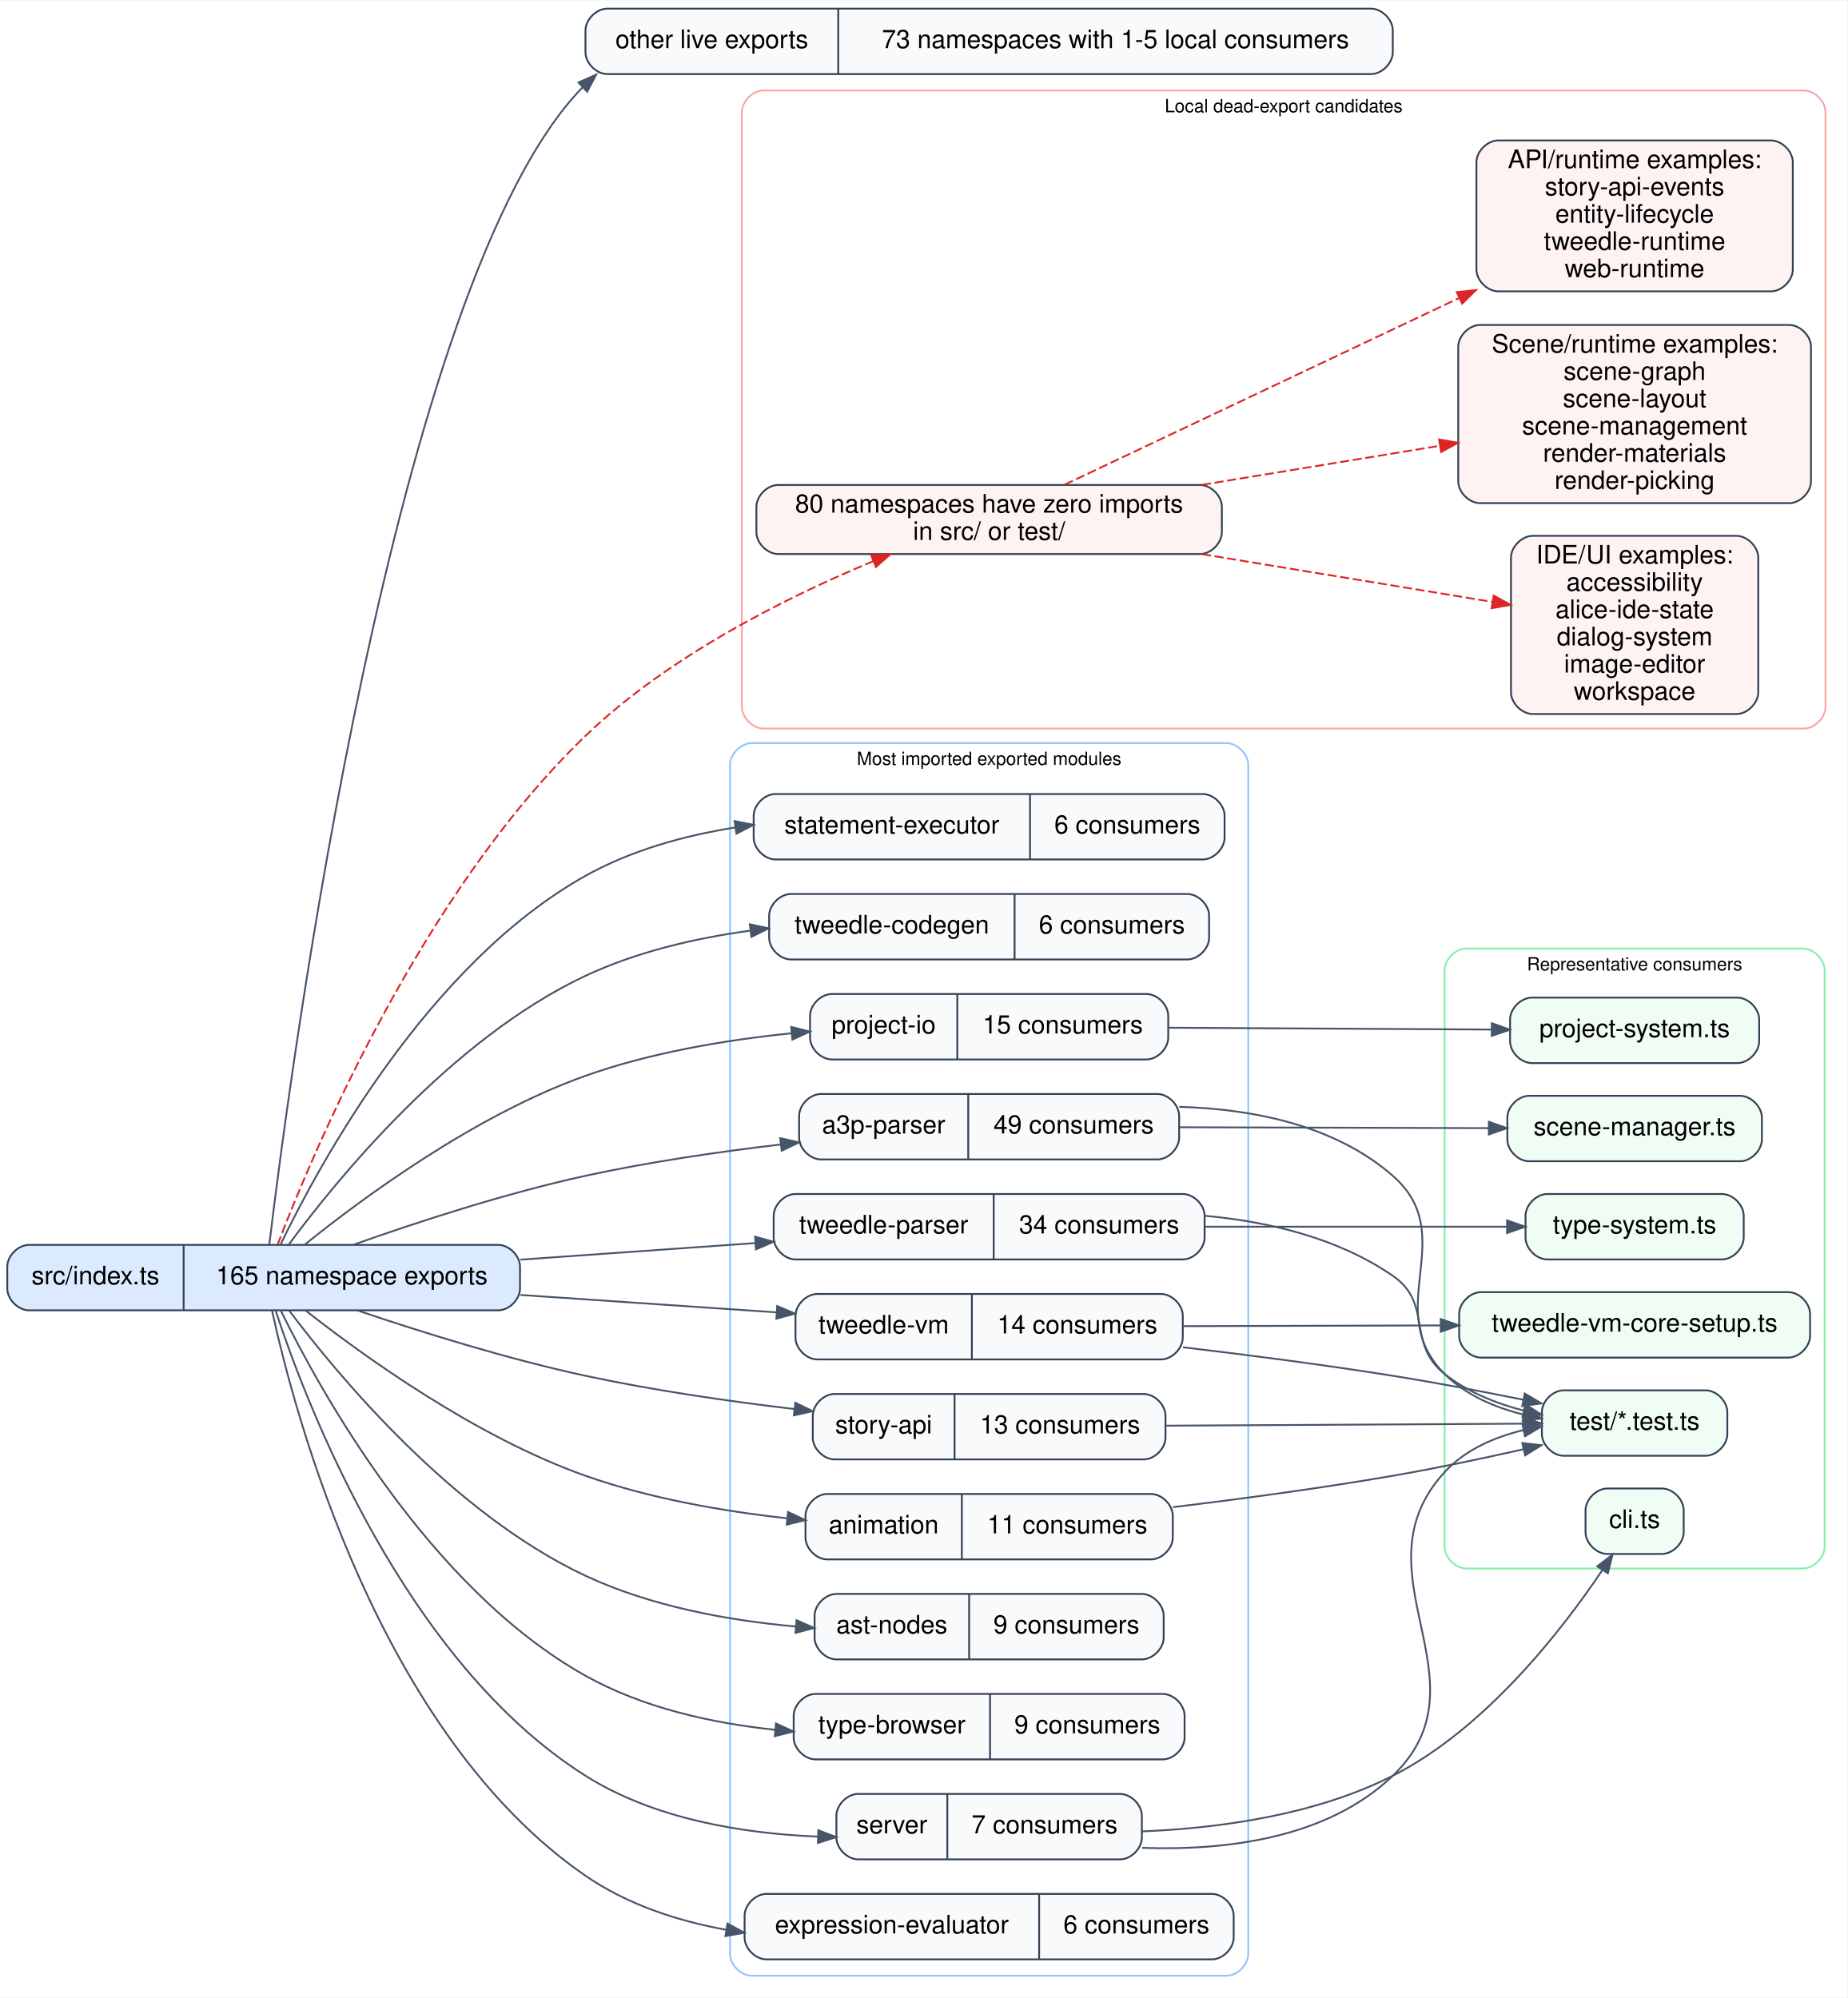
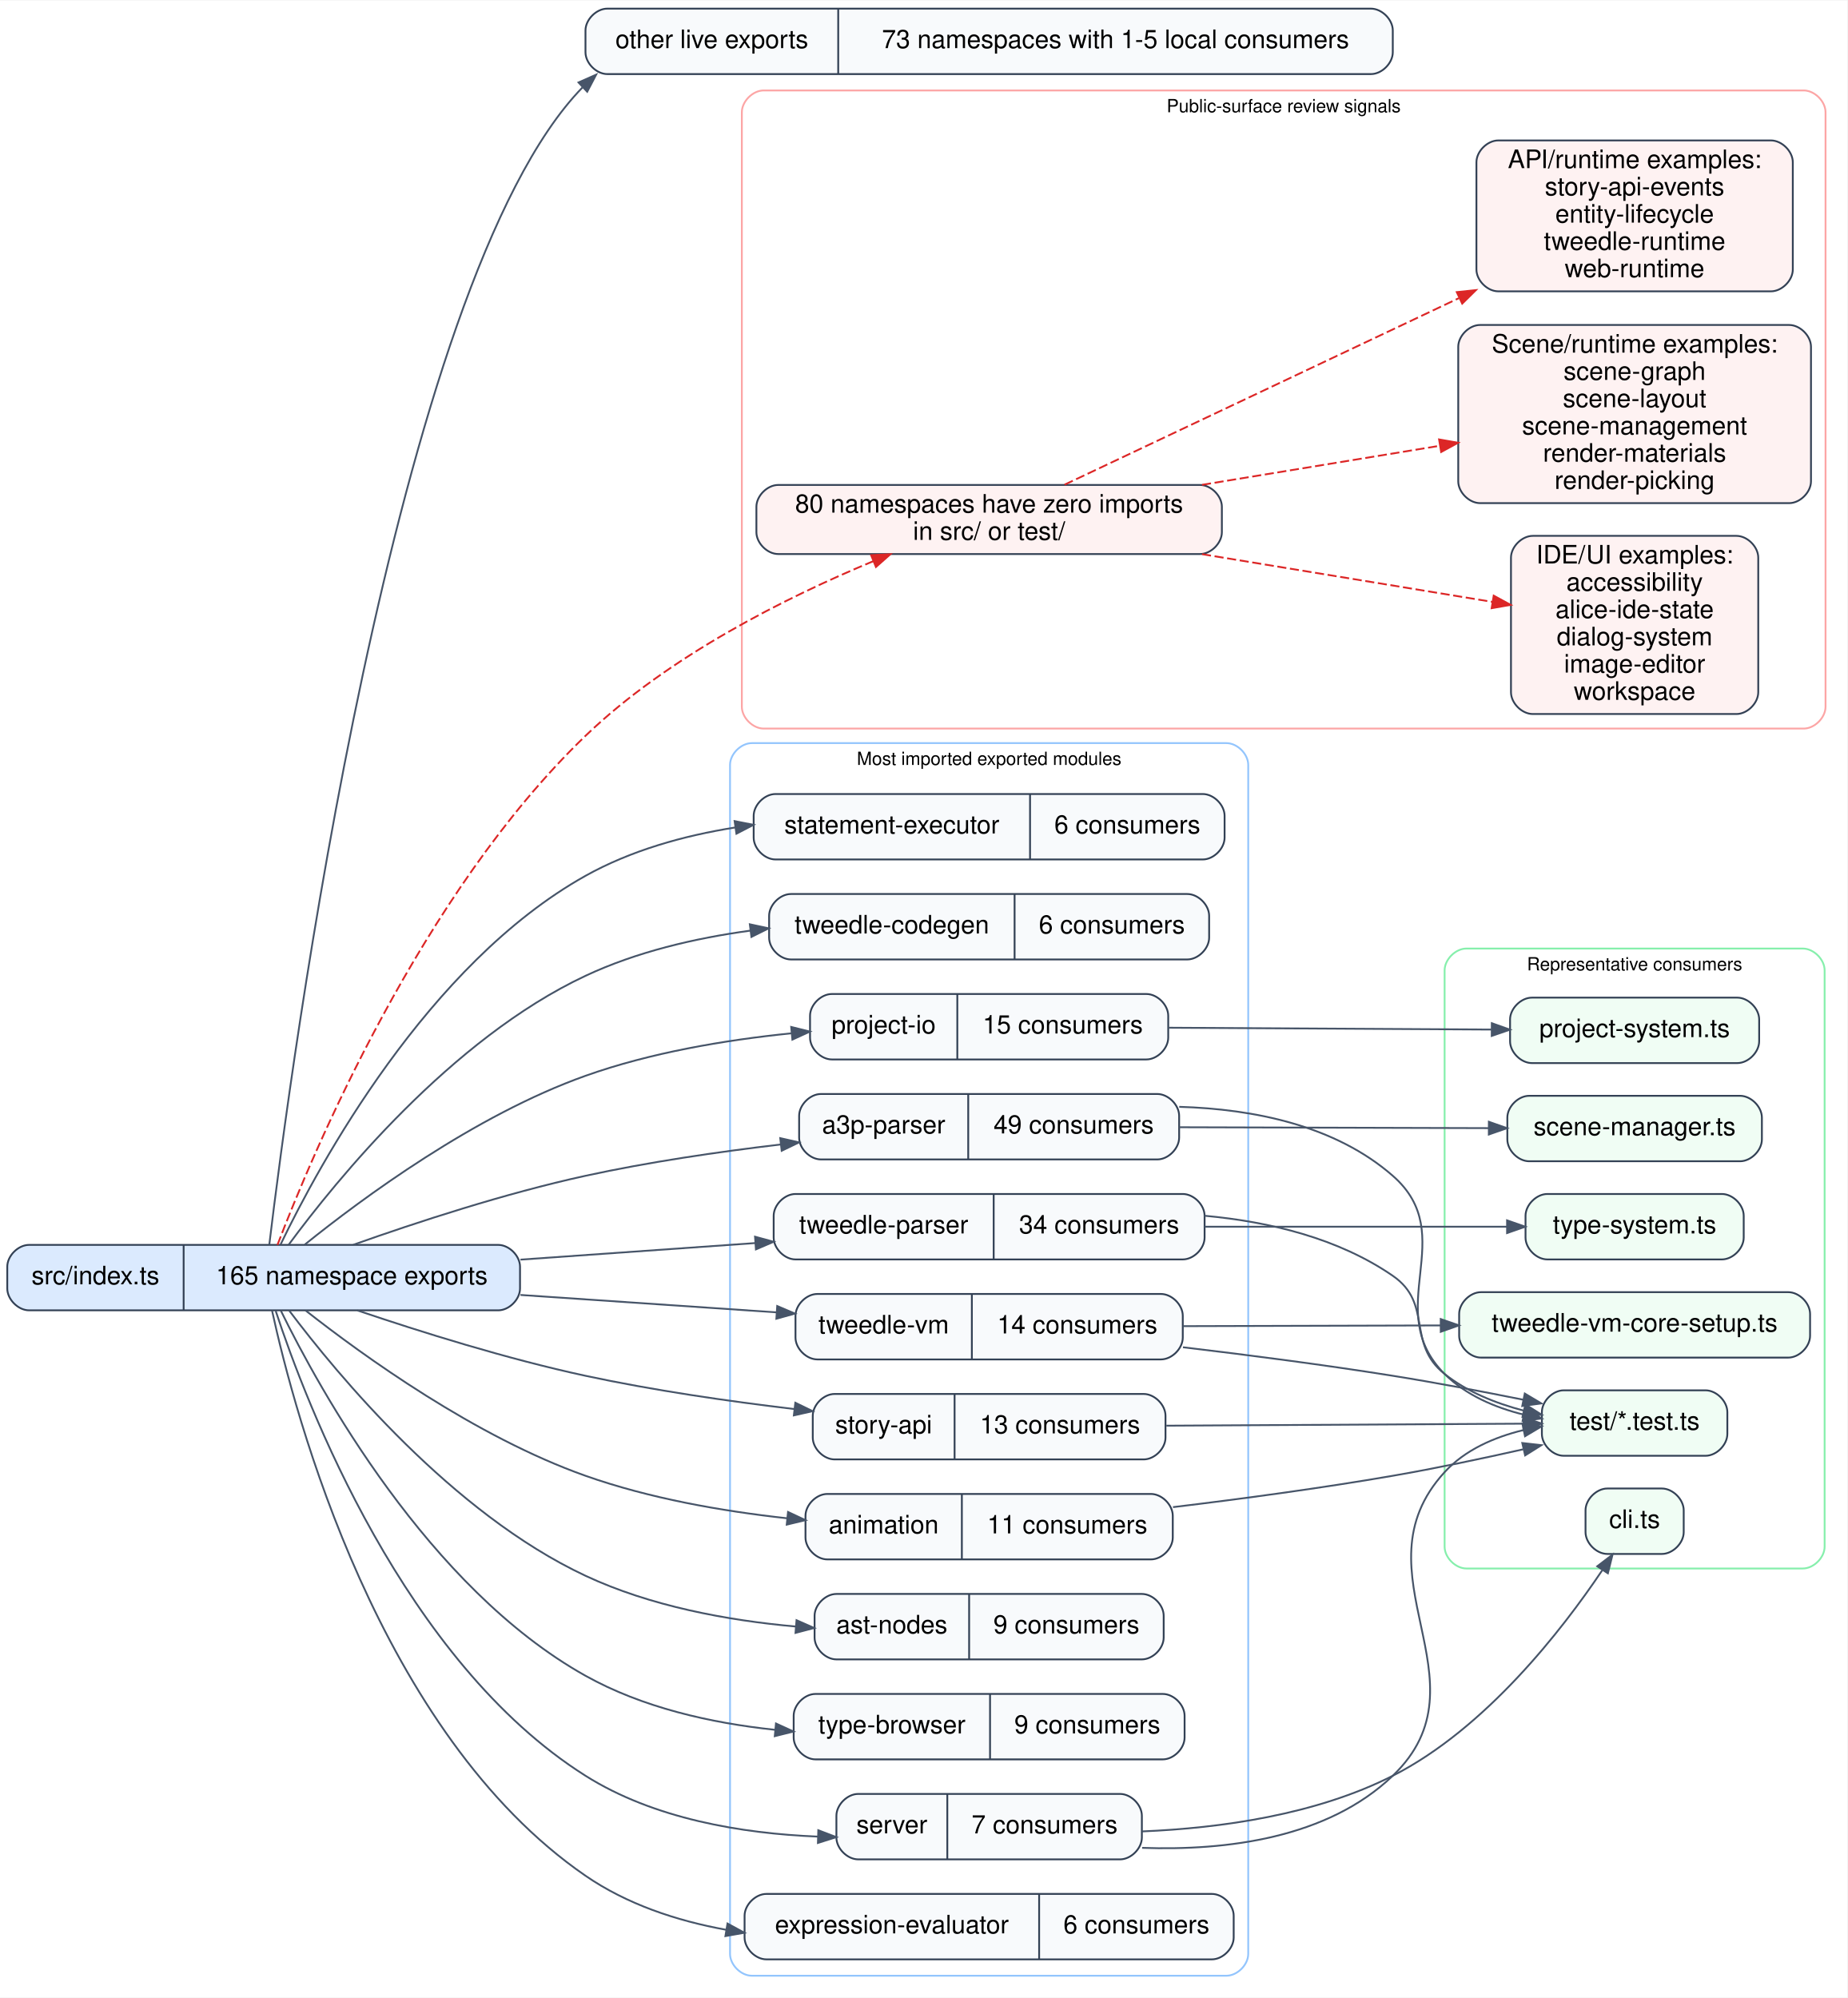
<svg xmlns="http://www.w3.org/2000/svg" width="1016pt" height="1099pt" viewBox="0.00 0.00 1016.00 1098.50">
  <g id="graph0" class="graph" transform="scale(1 1) rotate(0) translate(4 1094.5)">
    <polygon fill="white" stroke="transparent" points="-4,4 -4,-1094.5 1012,-1094.5 1012,4 -4,4" />
    <g id="clust1" class="cluster">
      <path fill="none" stroke="#93c5fd" d="M409.5,-8C409.5,-8 670.5,-8 670.5,-8 676.5,-8 682.5,-14 682.5,-20 682.5,-20 682.5,-674 682.5,-674 682.5,-680 676.5,-686 670.5,-686 670.5,-686 409.5,-686 409.5,-686 403.5,-686 397.5,-680 397.5,-674 397.5,-674 397.5,-20 397.5,-20 397.5,-14 403.5,-8 409.5,-8" />
      <text text-anchor="middle" x="540" y="-674" font-family="Helvetica,sans-Serif" font-size="10.00">Most imported exported modules</text>
    </g>
    <g id="clust2" class="cluster">
      <path fill="none" stroke="#86efac" d="M802.5,-232C802.5,-232 987.5,-232 987.5,-232 993.5,-232 999.5,-238 999.5,-244 999.5,-244 999.5,-561 999.5,-561 999.5,-567 993.5,-573 987.5,-573 987.5,-573 802.5,-573 802.5,-573 796.5,-573 790.5,-567 790.5,-561 790.5,-561 790.5,-244 790.5,-244 790.5,-238 796.5,-232 802.5,-232" />
      <text text-anchor="middle" x="895" y="-561" font-family="Helvetica,sans-Serif" font-size="10.00">Representative consumers</text>
    </g>
    <g id="clust3" class="cluster">
      <path fill="none" stroke="#fca5a5" d="M416,-694C416,-694 988,-694 988,-694 994,-694 1000,-700 1000,-706 1000,-706 1000,-1033 1000,-1033 1000,-1039 994,-1045 988,-1045 988,-1045 416,-1045 416,-1045 410,-1045 404,-1039 404,-1033 404,-1033 404,-706 404,-706 404,-700 410,-694 416,-694" />
-       <text text-anchor="middle" x="702" y="-1033" font-family="Helvetica,sans-Serif" font-size="10.00">Local dead-export candidates</text>
+       <text text-anchor="middle" x="702" y="-1033" font-family="Helvetica,sans-Serif" font-size="10.00">Public-surface review signals</text>
    </g>
    <g id="node1" class="node">
      <path fill="#dbeafe" stroke="#334155" d="M12,-374C12,-374 270,-374 270,-374 276,-374 282,-380 282,-386 282,-386 282,-398 282,-398 282,-404 276,-410 270,-410 270,-410 12,-410 12,-410 6,-410 0,-404 0,-398 0,-398 0,-386 0,-386 0,-380 6,-374 12,-374" />
      <text text-anchor="middle" x="48.5" y="-388.3" font-family="Helvetica,sans-Serif" font-size="14.00">src/index.ts</text>
      <polyline fill="none" stroke="#334155" points="97,-374 97,-410 " />
      <text text-anchor="middle" x="189.5" y="-388.3" font-family="Helvetica,sans-Serif" font-size="14.00">165 namespace exports</text>
    </g>
    <g id="node2" class="node">
      <path fill="#f8fafc" stroke="#334155" d="M330,-1054C330,-1054 750,-1054 750,-1054 756,-1054 762,-1060 762,-1066 762,-1066 762,-1078 762,-1078 762,-1084 756,-1090 750,-1090 750,-1090 330,-1090 330,-1090 324,-1090 318,-1084 318,-1078 318,-1078 318,-1066 318,-1066 318,-1060 324,-1054 330,-1054" />
      <text text-anchor="middle" x="387.5" y="-1068.3" font-family="Helvetica,sans-Serif" font-size="14.00">other live exports</text>
      <polyline fill="none" stroke="#334155" points="457,-1054 457,-1090 " />
      <text text-anchor="middle" x="609.5" y="-1068.3" font-family="Helvetica,sans-Serif" font-size="14.00">73 namespaces with 1-5 local consumers</text>
    </g>
    <g id="edge13" class="edge">
      <path fill="none" stroke="#475569" d="M144.1,-410.08C155.46,-504.49 212.6,-940.32 316.31,-1046.61" />
      <polygon fill="#475569" stroke="#475569" points="314.17,-1049.4 323.86,-1053.68 318.95,-1044.29 314.17,-1049.4" />
    </g>
    <g id="node3" class="node">
      <path fill="#f8fafc" stroke="#334155" d="M447.5,-457C447.5,-457 632.5,-457 632.5,-457 638.5,-457 644.5,-463 644.5,-469 644.5,-469 644.5,-481 644.5,-481 644.5,-487 638.5,-493 632.5,-493 632.5,-493 447.5,-493 447.5,-493 441.5,-493 435.5,-487 435.5,-481 435.5,-481 435.5,-469 435.5,-469 435.5,-463 441.5,-457 447.5,-457" />
      <text text-anchor="middle" x="482" y="-471.3" font-family="Helvetica,sans-Serif" font-size="14.00">a3p-parser</text>
      <polyline fill="none" stroke="#334155" points="528.5,-457 528.5,-493 " />
      <text text-anchor="middle" x="586.5" y="-471.3" font-family="Helvetica,sans-Serif" font-size="14.00">49 consumers</text>
    </g>
    <g id="edge1" class="edge">
      <path fill="none" stroke="#475569" d="M190.27,-410.05C225.27,-422.47 273.98,-438.4 318,-448 352.54,-455.54 390.62,-461.13 425.29,-465.22" />
      <polygon fill="#475569" stroke="#475569" points="425.11,-468.72 435.45,-466.38 425.91,-461.77 425.11,-468.72" />
    </g>
    <g id="node4" class="node">
      <path fill="#f8fafc" stroke="#334155" d="M433.5,-402C433.5,-402 646.5,-402 646.5,-402 652.5,-402 658.5,-408 658.5,-414 658.5,-414 658.5,-426 658.5,-426 658.5,-432 652.5,-438 646.5,-438 646.5,-438 433.5,-438 433.5,-438 427.5,-438 421.5,-432 421.5,-426 421.5,-426 421.5,-414 421.5,-414 421.5,-408 427.5,-402 433.5,-402" />
      <text text-anchor="middle" x="482" y="-416.3" font-family="Helvetica,sans-Serif" font-size="14.00">tweedle-parser</text>
      <polyline fill="none" stroke="#334155" points="542.5,-402 542.5,-438 " />
      <text text-anchor="middle" x="600.5" y="-416.3" font-family="Helvetica,sans-Serif" font-size="14.00">34 consumers</text>
    </g>
    <g id="edge2" class="edge">
      <path fill="none" stroke="#475569" d="M282.25,-401.89C324.3,-404.86 370.18,-408.09 411.38,-411" />
      <polygon fill="#475569" stroke="#475569" points="411.25,-414.5 421.47,-411.71 411.74,-407.52 411.25,-414.5" />
    </g>
    <g id="node5" class="node">
      <path fill="#f8fafc" stroke="#334155" d="M453.5,-512C453.5,-512 626.5,-512 626.5,-512 632.5,-512 638.5,-518 638.5,-524 638.5,-524 638.5,-536 638.5,-536 638.5,-542 632.5,-548 626.5,-548 626.5,-548 453.5,-548 453.5,-548 447.5,-548 441.5,-542 441.5,-536 441.5,-536 441.5,-524 441.5,-524 441.5,-518 447.5,-512 453.5,-512" />
      <text text-anchor="middle" x="482" y="-526.3" font-family="Helvetica,sans-Serif" font-size="14.00">project-io</text>
      <polyline fill="none" stroke="#334155" points="522.5,-512 522.5,-548 " />
      <text text-anchor="middle" x="580.5" y="-526.3" font-family="Helvetica,sans-Serif" font-size="14.00">15 consumers</text>
    </g>
    <g id="edge3" class="edge">
      <path fill="none" stroke="#475569" d="M163.66,-410.2C195.31,-435.68 257.08,-481.31 318,-503 353.7,-515.71 394.46,-522.65 431.18,-526.37" />
      <polygon fill="#475569" stroke="#475569" points="431.14,-529.88 441.42,-527.33 431.79,-522.91 431.14,-529.88" />
    </g>
    <g id="node6" class="node">
      <path fill="#f8fafc" stroke="#334155" d="M445.5,-347C445.5,-347 634.5,-347 634.5,-347 640.5,-347 646.5,-353 646.5,-359 646.5,-359 646.5,-371 646.5,-371 646.5,-377 640.5,-383 634.5,-383 634.5,-383 445.5,-383 445.5,-383 439.5,-383 433.5,-377 433.5,-371 433.5,-371 433.5,-359 433.5,-359 433.5,-353 439.5,-347 445.5,-347" />
      <text text-anchor="middle" x="482" y="-361.3" font-family="Helvetica,sans-Serif" font-size="14.00">tweedle-vm</text>
      <polyline fill="none" stroke="#334155" points="530.5,-347 530.5,-383 " />
      <text text-anchor="middle" x="588.5" y="-361.3" font-family="Helvetica,sans-Serif" font-size="14.00">14 consumers</text>
    </g>
    <g id="edge4" class="edge">
      <path fill="none" stroke="#475569" d="M282.25,-382.46C328.31,-379.33 378.96,-375.88 423.02,-372.89" />
      <polygon fill="#475569" stroke="#475569" points="423.45,-376.37 433.19,-372.2 422.98,-369.38 423.45,-376.37" />
    </g>
    <g id="node7" class="node">
      <path fill="#f8fafc" stroke="#334155" d="M455,-292C455,-292 625,-292 625,-292 631,-292 637,-298 637,-304 637,-304 637,-316 637,-316 637,-322 631,-328 625,-328 625,-328 455,-328 455,-328 449,-328 443,-322 443,-316 443,-316 443,-304 443,-304 443,-298 449,-292 455,-292" />
      <text text-anchor="middle" x="482" y="-306.3" font-family="Helvetica,sans-Serif" font-size="14.00">story-api</text>
      <polyline fill="none" stroke="#334155" points="521,-292 521,-328 " />
      <text text-anchor="middle" x="579" y="-306.3" font-family="Helvetica,sans-Serif" font-size="14.00">13 consumers</text>
    </g>
    <g id="edge5" class="edge">
      <path fill="none" stroke="#475569" d="M192.6,-373.94C227.45,-362.13 275.04,-347.24 318,-338 355.07,-330.03 396.15,-324.05 432.74,-319.72" />
      <polygon fill="#475569" stroke="#475569" points="433.41,-323.17 442.94,-318.54 432.6,-316.21 433.41,-323.17" />
    </g>
    <g id="node8" class="node">
      <path fill="#f8fafc" stroke="#334155" d="M451,-237C451,-237 629,-237 629,-237 635,-237 641,-243 641,-249 641,-249 641,-261 641,-261 641,-267 635,-273 629,-273 629,-273 451,-273 451,-273 445,-273 439,-267 439,-261 439,-261 439,-249 439,-249 439,-243 445,-237 451,-237" />
      <text text-anchor="middle" x="482" y="-251.3" font-family="Helvetica,sans-Serif" font-size="14.00">animation</text>
      <polyline fill="none" stroke="#334155" points="525,-237 525,-273 " />
      <text text-anchor="middle" x="583" y="-251.3" font-family="Helvetica,sans-Serif" font-size="14.00">11 consumers</text>
    </g>
    <g id="edge6" class="edge">
      <path fill="none" stroke="#475569" d="M164,-373.97C195.82,-348.96 257.52,-304.41 318,-283 352.99,-270.61 392.81,-263.58 428.91,-259.62" />
      <polygon fill="#475569" stroke="#475569" points="429.4,-263.09 438.99,-258.59 428.69,-256.13 429.4,-263.09" />
    </g>
    <g id="node9" class="node">
      <path fill="#f8fafc" stroke="#334155" d="M456,-182C456,-182 624,-182 624,-182 630,-182 636,-188 636,-194 636,-194 636,-206 636,-206 636,-212 630,-218 624,-218 624,-218 456,-218 456,-218 450,-218 444,-212 444,-206 444,-206 444,-194 444,-194 444,-188 450,-182 456,-182" />
      <text text-anchor="middle" x="486.5" y="-196.3" font-family="Helvetica,sans-Serif" font-size="14.00">ast-nodes</text>
      <polyline fill="none" stroke="#334155" points="529,-182 529,-218 " />
      <text text-anchor="middle" x="582.5" y="-196.3" font-family="Helvetica,sans-Serif" font-size="14.00">9 consumers</text>
    </g>
    <g id="edge7" class="edge">
      <path fill="none" stroke="#475569" d="M155.06,-373.85C181.39,-338.83 244.63,-262.37 318,-228 353.61,-211.32 395.79,-203.47 433.7,-200.07" />
      <polygon fill="#475569" stroke="#475569" points="434.07,-203.56 443.76,-199.27 433.51,-196.58 434.07,-203.56" />
    </g>
    <g id="node10" class="node">
      <path fill="#f8fafc" stroke="#334155" d="M444.5,-127C444.5,-127 635.5,-127 635.5,-127 641.5,-127 647.5,-133 647.5,-139 647.5,-139 647.5,-151 647.5,-151 647.5,-157 641.5,-163 635.5,-163 635.5,-163 444.5,-163 444.5,-163 438.5,-163 432.5,-157 432.5,-151 432.5,-151 432.5,-139 432.5,-139 432.5,-133 438.5,-127 444.5,-127" />
      <text text-anchor="middle" x="486.5" y="-141.3" font-family="Helvetica,sans-Serif" font-size="14.00">type-browser</text>
      <polyline fill="none" stroke="#334155" points="540.5,-127 540.5,-163 " />
      <text text-anchor="middle" x="594" y="-141.3" font-family="Helvetica,sans-Serif" font-size="14.00">9 consumers</text>
    </g>
    <g id="edge8" class="edge">
      <path fill="none" stroke="#475569" d="M150.4,-373.94C171.55,-330.72 231.58,-221.33 318,-173 349.26,-155.52 386.82,-147.02 422.04,-143.29" />
      <polygon fill="#475569" stroke="#475569" points="422.76,-146.74 432.39,-142.33 422.11,-139.77 422.76,-146.74" />
    </g>
    <g id="node11" class="node">
      <path fill="#f8fafc" stroke="#334155" d="M468,-72C468,-72 612,-72 612,-72 618,-72 624,-78 624,-84 624,-84 624,-96 624,-96 624,-102 618,-108 612,-108 612,-108 468,-108 468,-108 462,-108 456,-102 456,-96 456,-96 456,-84 456,-84 456,-78 462,-72 468,-72" />
      <text text-anchor="middle" x="486.5" y="-86.3" font-family="Helvetica,sans-Serif" font-size="14.00">server</text>
      <polyline fill="none" stroke="#334155" points="517,-72 517,-108 " />
      <text text-anchor="middle" x="570.5" y="-86.3" font-family="Helvetica,sans-Serif" font-size="14.00">7 consumers</text>
    </g>
    <g id="edge9" class="edge">
      <path fill="none" stroke="#475569" d="M147.63,-373.7C164.26,-323.1 218.31,-180.91 318,-118 355.54,-94.31 403.85,-86.23 445.72,-84.53" />
      <polygon fill="#475569" stroke="#475569" points="446.04,-88.03 455.94,-84.24 445.84,-81.03 446.04,-88.03" />
    </g>
    <g id="node12" class="node">
      <path fill="#f8fafc" stroke="#334155" d="M417.5,-17C417.5,-17 662.5,-17 662.5,-17 668.5,-17 674.5,-23 674.5,-29 674.5,-29 674.5,-41 674.5,-41 674.5,-47 668.5,-53 662.5,-53 662.5,-53 417.5,-53 417.5,-53 411.5,-53 405.5,-47 405.5,-41 405.5,-41 405.5,-29 405.5,-29 405.5,-23 411.5,-17 417.5,-17" />
      <text text-anchor="middle" x="486.5" y="-31.3" font-family="Helvetica,sans-Serif" font-size="14.00">expression-evaluator</text>
      <polyline fill="none" stroke="#334155" points="567.5,-17 567.5,-53 " />
      <text text-anchor="middle" x="621" y="-31.3" font-family="Helvetica,sans-Serif" font-size="14.00">6 consumers</text>
    </g>
    <g id="edge10" class="edge">
      <path fill="none" stroke="#475569" d="M145.61,-373.89C157.98,-317.04 204.34,-141.23 318,-63 340.7,-47.38 367.88,-38.28 395.29,-33.29" />
      <polygon fill="#475569" stroke="#475569" points="396.1,-36.71 405.4,-31.63 394.96,-29.8 396.1,-36.71" />
    </g>
    <g id="node13" class="node">
      <path fill="#f8fafc" stroke="#334155" d="M422.5,-622C422.5,-622 657.5,-622 657.5,-622 663.5,-622 669.5,-628 669.5,-634 669.5,-634 669.5,-646 669.5,-646 669.5,-652 663.5,-658 657.5,-658 657.5,-658 422.5,-658 422.5,-658 416.5,-658 410.5,-652 410.5,-646 410.5,-646 410.5,-634 410.5,-634 410.5,-628 416.5,-622 422.5,-622" />
      <text text-anchor="middle" x="486.5" y="-636.3" font-family="Helvetica,sans-Serif" font-size="14.00">statement-executor</text>
      <polyline fill="none" stroke="#334155" points="562.5,-622 562.5,-658 " />
      <text text-anchor="middle" x="616" y="-636.3" font-family="Helvetica,sans-Serif" font-size="14.00">6 consumers</text>
    </g>
    <g id="edge11" class="edge">
      <path fill="none" stroke="#475569" d="M150.33,-410.25C171.35,-453.91 231.1,-564.4 318,-613 342.9,-626.92 371.81,-635.06 400.34,-639.6" />
      <polygon fill="#475569" stroke="#475569" points="400.02,-643.09 410.41,-641.05 401.02,-636.16 400.02,-643.09" />
    </g>
    <g id="node14" class="node">
      <path fill="#f8fafc" stroke="#334155" d="M431,-567C431,-567 649,-567 649,-567 655,-567 661,-573 661,-579 661,-579 661,-591 661,-591 661,-597 655,-603 649,-603 649,-603 431,-603 431,-603 425,-603 419,-597 419,-591 419,-591 419,-579 419,-579 419,-573 425,-567 431,-567" />
      <text text-anchor="middle" x="486.5" y="-581.3" font-family="Helvetica,sans-Serif" font-size="14.00">tweedle-codegen</text>
      <polyline fill="none" stroke="#334155" points="554,-567 554,-603 " />
      <text text-anchor="middle" x="607.5" y="-581.3" font-family="Helvetica,sans-Serif" font-size="14.00">6 consumers</text>
    </g>
    <g id="edge12" class="edge">
      <path fill="none" stroke="#475569" d="M154.79,-410.13C180.87,-445.5 244.05,-523.29 318,-558 345.94,-571.12 377.96,-578.68 408.78,-582.87" />
      <polygon fill="#475569" stroke="#475569" points="408.39,-586.35 418.74,-584.12 409.26,-579.4 408.39,-586.35" />
    </g>
    <g id="node21" class="node">
      <path fill="#fef2f2" stroke="#334155" d="M656,-828C656,-828 424,-828 424,-828 418,-828 412,-822 412,-816 412,-816 412,-802 412,-802 412,-796 418,-790 424,-790 424,-790 656,-790 656,-790 662,-790 668,-796 668,-802 668,-802 668,-816 668,-816 668,-822 662,-828 656,-828" />
      <text text-anchor="middle" x="540" y="-812.8" font-family="Helvetica,sans-Serif" font-size="14.00">80 namespaces have zero imports</text>
      <text text-anchor="middle" x="540" y="-797.8" font-family="Helvetica,sans-Serif" font-size="14.00">in src/ or test/</text>
    </g>
    <g id="edge25" class="edge">
      <path fill="none" stroke="#dc2626" stroke-dasharray="5,2" d="M148.6,-410C167.74,-460.11 227.68,-603.18 318,-690 363.65,-733.88 428.68,-766.29 476.39,-786.11" />
      <polygon fill="#dc2626" stroke="#dc2626" points="475.1,-789.37 485.68,-789.9 477.75,-782.88 475.1,-789.37" />
    </g>
    <g id="node15" class="node">
      <path fill="#f0fdf4" stroke="#334155" d="M953,-492C953,-492 837,-492 837,-492 831,-492 825,-486 825,-480 825,-480 825,-468 825,-468 825,-462 831,-456 837,-456 837,-456 953,-456 953,-456 959,-456 965,-462 965,-468 965,-468 965,-480 965,-480 965,-486 959,-492 953,-492" />
      <text text-anchor="middle" x="895" y="-470.3" font-family="Helvetica,sans-Serif" font-size="14.00">scene-manager.ts</text>
    </g>
    <g id="edge14" class="edge">
      <path fill="none" stroke="#475569" d="M644.53,-474.71C698.86,-474.55 764.4,-474.37 814.67,-474.22" />
      <polygon fill="#475569" stroke="#475569" points="814.84,-477.72 824.83,-474.2 814.82,-470.72 814.84,-477.72" />
    </g>
    <g id="node20" class="node">
      <path fill="#f0fdf4" stroke="#334155" d="M934,-330C934,-330 856,-330 856,-330 850,-330 844,-324 844,-318 844,-318 844,-306 844,-306 844,-300 850,-294 856,-294 856,-294 934,-294 934,-294 940,-294 946,-300 946,-306 946,-306 946,-318 946,-318 946,-324 940,-330 934,-330" />
      <text text-anchor="middle" x="895" y="-308.3" font-family="Helvetica,sans-Serif" font-size="14.00">test/*.test.ts</text>
    </g>
    <g id="edge15" class="edge">
      <path fill="none" stroke="#475569" d="M644.54,-485.94C685.5,-484.74 730.28,-475.73 762,-448 799.7,-415.05 755.08,-374.4 790.5,-339 802.14,-327.37 818.12,-320.55 834.04,-316.62" />
      <polygon fill="#475569" stroke="#475569" points="834.86,-320.02 843.91,-314.52 833.4,-313.17 834.86,-320.02" />
    </g>
    <g id="node17" class="node">
      <path fill="#f0fdf4" stroke="#334155" d="M943,-438C943,-438 847,-438 847,-438 841,-438 835,-432 835,-426 835,-426 835,-414 835,-414 835,-408 841,-402 847,-402 847,-402 943,-402 943,-402 949,-402 955,-408 955,-414 955,-414 955,-426 955,-426 955,-432 949,-438 943,-438" />
      <text text-anchor="middle" x="895" y="-416.3" font-family="Helvetica,sans-Serif" font-size="14.00">type-system.ts</text>
    </g>
    <g id="edge16" class="edge">
      <path fill="none" stroke="#475569" d="M658.54,-420C713.67,-420 777.45,-420 824.72,-420" />
      <polygon fill="#475569" stroke="#475569" points="824.85,-423.5 834.85,-420 824.85,-416.5 824.85,-423.5" />
    </g>
    <g id="edge17" class="edge">
      <path fill="none" stroke="#475569" d="M658.55,-426.02C694.34,-422.73 732.08,-413.62 762,-393 784.35,-377.6 769.23,-355.86 790.5,-339 802.92,-329.16 818.55,-322.88 833.88,-318.88" />
      <polygon fill="#475569" stroke="#475569" points="834.92,-322.23 843.87,-316.57 833.34,-315.41 834.92,-322.23" />
    </g>
    <g id="node16" class="node">
      <path fill="#f0fdf4" stroke="#334155" d="M951.5,-546C951.5,-546 838.5,-546 838.5,-546 832.5,-546 826.5,-540 826.5,-534 826.5,-534 826.5,-522 826.5,-522 826.5,-516 832.5,-510 838.5,-510 838.5,-510 951.5,-510 951.5,-510 957.5,-510 963.5,-516 963.5,-522 963.5,-522 963.5,-534 963.5,-534 963.5,-540 957.5,-546 951.5,-546" />
      <text text-anchor="middle" x="895" y="-524.3" font-family="Helvetica,sans-Serif" font-size="14.00">project-system.ts</text>
    </g>
    <g id="edge18" class="edge">
      <path fill="none" stroke="#475569" d="M638.86,-529.45C694.81,-529.13 764.02,-528.74 816.23,-528.44" />
      <polygon fill="#475569" stroke="#475569" points="816.46,-531.94 826.44,-528.38 816.42,-524.94 816.46,-531.94" />
    </g>
    <g id="node19" class="node">
      <path fill="#f0fdf4" stroke="#334155" d="M979.5,-384C979.5,-384 810.5,-384 810.5,-384 804.5,-384 798.5,-378 798.5,-372 798.5,-372 798.5,-360 798.5,-360 798.5,-354 804.5,-348 810.5,-348 810.5,-348 979.5,-348 979.5,-348 985.5,-348 991.5,-354 991.5,-360 991.5,-360 991.5,-372 991.5,-372 991.5,-378 985.5,-384 979.5,-384" />
      <text text-anchor="middle" x="895" y="-362.3" font-family="Helvetica,sans-Serif" font-size="14.00">tweedle-vm-core-setup.ts</text>
    </g>
    <g id="edge19" class="edge">
      <path fill="none" stroke="#475569" d="M646.91,-365.3C691.66,-365.43 743.65,-365.57 788.37,-365.7" />
      <polygon fill="#475569" stroke="#475569" points="788.37,-369.2 798.38,-365.73 788.39,-362.2 788.37,-369.2" />
    </g>
    <g id="edge20" class="edge">
      <path fill="none" stroke="#475569" d="M646.61,-353.69C683.23,-349.34 724.5,-343.98 762,-338 785.5,-334.25 811.21,-329.37 833.64,-324.85" />
      <polygon fill="#475569" stroke="#475569" points="834.59,-328.23 843.7,-322.8 833.2,-321.37 834.59,-328.23" />
    </g>
    <g id="edge23" class="edge">
      <path fill="none" stroke="#475569" d="M637.46,-310.55C700.17,-310.9 779.98,-311.35 833.8,-311.66" />
      <polygon fill="#475569" stroke="#475569" points="833.85,-315.16 843.87,-311.72 833.89,-308.16 833.85,-315.16" />
    </g>
    <g id="edge24" class="edge">
      <path fill="none" stroke="#475569" d="M641.12,-265.75C679.09,-270.33 722.65,-276.2 762,-283 785.56,-287.07 811.28,-292.5 833.7,-297.55" />
      <polygon fill="#475569" stroke="#475569" points="833.22,-301.03 843.75,-299.84 834.78,-294.21 833.22,-301.03" />
    </g>
    <g id="node18" class="node">
      <path fill="#f0fdf4" stroke="#334155" d="M910,-276C910,-276 880,-276 880,-276 874,-276 868,-270 868,-264 868,-264 868,-252 868,-252 868,-246 874,-240 880,-240 880,-240 910,-240 910,-240 916,-240 922,-246 922,-252 922,-252 922,-264 922,-264 922,-270 916,-276 910,-276" />
      <text text-anchor="middle" x="895" y="-254.3" font-family="Helvetica,sans-Serif" font-size="14.00">cli.ts</text>
    </g>
    <g id="edge21" class="edge">
      <path fill="none" stroke="#475569" d="M624.16,-87.38C667.35,-89.19 719.77,-96.53 762,-118 813.17,-144.02 855.12,-198.19 877.17,-230.99" />
      <polygon fill="#475569" stroke="#475569" points="874.44,-233.21 882.86,-239.64 880.29,-229.36 874.44,-233.21" />
    </g>
    <g id="edge22" class="edge">
      <path fill="none" stroke="#475569" d="M624.15,-78.34C670.57,-76.7 726.11,-83.62 762,-118 816.37,-170.08 739.6,-229.51 790.5,-285 801.73,-297.24 817.74,-304.22 833.83,-308.13" />
      <polygon fill="#475569" stroke="#475569" points="833.31,-311.59 843.81,-310.18 834.72,-304.74 833.31,-311.59" />
    </g>
    <g id="node22" class="node">
      <path fill="#fef2f2" stroke="#334155" d="M951,-800C951,-800 839,-800 839,-800 833,-800 827,-794 827,-788 827,-788 827,-714 827,-714 827,-708 833,-702 839,-702 839,-702 951,-702 951,-702 957,-702 963,-708 963,-714 963,-714 963,-788 963,-788 963,-794 957,-800 951,-800" />
      <text text-anchor="middle" x="895" y="-784.8" font-family="Helvetica,sans-Serif" font-size="14.00">IDE/UI examples:</text>
      <text text-anchor="middle" x="895" y="-769.8" font-family="Helvetica,sans-Serif" font-size="14.00">accessibility</text>
      <text text-anchor="middle" x="895" y="-754.8" font-family="Helvetica,sans-Serif" font-size="14.00">alice-ide-state</text>
      <text text-anchor="middle" x="895" y="-739.8" font-family="Helvetica,sans-Serif" font-size="14.00">dialog-system</text>
      <text text-anchor="middle" x="895" y="-724.8" font-family="Helvetica,sans-Serif" font-size="14.00">image-editor</text>
      <text text-anchor="middle" x="895" y="-709.8" font-family="Helvetica,sans-Serif" font-size="14.00">workspace</text>
    </g>
    <g id="edge26" class="edge">
      <path fill="none" stroke="#dc2626" stroke-dasharray="5,2" d="M657.07,-789.93C709.49,-781.32 770,-771.37 816.75,-763.69" />
      <polygon fill="#dc2626" stroke="#dc2626" points="817.5,-767.12 826.81,-762.04 816.37,-760.21 817.5,-767.12" />
    </g>
    <g id="node23" class="node">
      <path fill="#fef2f2" stroke="#334155" d="M980,-916C980,-916 810,-916 810,-916 804,-916 798,-910 798,-904 798,-904 798,-830 798,-830 798,-824 804,-818 810,-818 810,-818 980,-818 980,-818 986,-818 992,-824 992,-830 992,-830 992,-904 992,-904 992,-910 986,-916 980,-916" />
      <text text-anchor="middle" x="895" y="-900.8" font-family="Helvetica,sans-Serif" font-size="14.00">Scene/runtime examples:</text>
      <text text-anchor="middle" x="895" y="-885.8" font-family="Helvetica,sans-Serif" font-size="14.00">scene-graph</text>
      <text text-anchor="middle" x="895" y="-870.8" font-family="Helvetica,sans-Serif" font-size="14.00">scene-layout</text>
      <text text-anchor="middle" x="895" y="-855.8" font-family="Helvetica,sans-Serif" font-size="14.00">scene-management</text>
      <text text-anchor="middle" x="895" y="-840.8" font-family="Helvetica,sans-Serif" font-size="14.00">render-materials</text>
      <text text-anchor="middle" x="895" y="-825.8" font-family="Helvetica,sans-Serif" font-size="14.00">render-picking</text>
    </g>
    <g id="edge27" class="edge">
      <path fill="none" stroke="#dc2626" stroke-dasharray="5,2" d="M657.07,-828.07C699.22,-835 746.58,-842.78 787.83,-849.55" />
      <polygon fill="#dc2626" stroke="#dc2626" points="787.46,-853.04 797.9,-851.21 788.6,-846.13 787.46,-853.04" />
    </g>
    <g id="node24" class="node">
      <path fill="#fef2f2" stroke="#334155" d="M970,-1017.5C970,-1017.5 820,-1017.5 820,-1017.5 814,-1017.5 808,-1011.5 808,-1005.5 808,-1005.5 808,-946.5 808,-946.5 808,-940.5 814,-934.5 820,-934.5 820,-934.5 970,-934.5 970,-934.5 976,-934.5 982,-940.5 982,-946.5 982,-946.5 982,-1005.5 982,-1005.5 982,-1011.5 976,-1017.5 970,-1017.5" />
      <text text-anchor="middle" x="895" y="-1002.3" font-family="Helvetica,sans-Serif" font-size="14.00">API/runtime examples:</text>
      <text text-anchor="middle" x="895" y="-987.3" font-family="Helvetica,sans-Serif" font-size="14.00">story-api-events</text>
      <text text-anchor="middle" x="895" y="-972.3" font-family="Helvetica,sans-Serif" font-size="14.00">entity-lifecycle</text>
      <text text-anchor="middle" x="895" y="-957.3" font-family="Helvetica,sans-Serif" font-size="14.00">tweedle-runtime</text>
      <text text-anchor="middle" x="895" y="-942.3" font-family="Helvetica,sans-Serif" font-size="14.00">web-runtime</text>
    </g>
    <g id="edge28" class="edge">
      <path fill="none" stroke="#dc2626" stroke-dasharray="5,2" d="M581.49,-828.16C634.01,-853 727.28,-897.13 798.3,-930.72" />
      <polygon fill="#dc2626" stroke="#dc2626" points="797.19,-934.07 807.72,-935.18 800.18,-927.74 797.19,-934.07" />
    </g>
  </g>
</svg>
